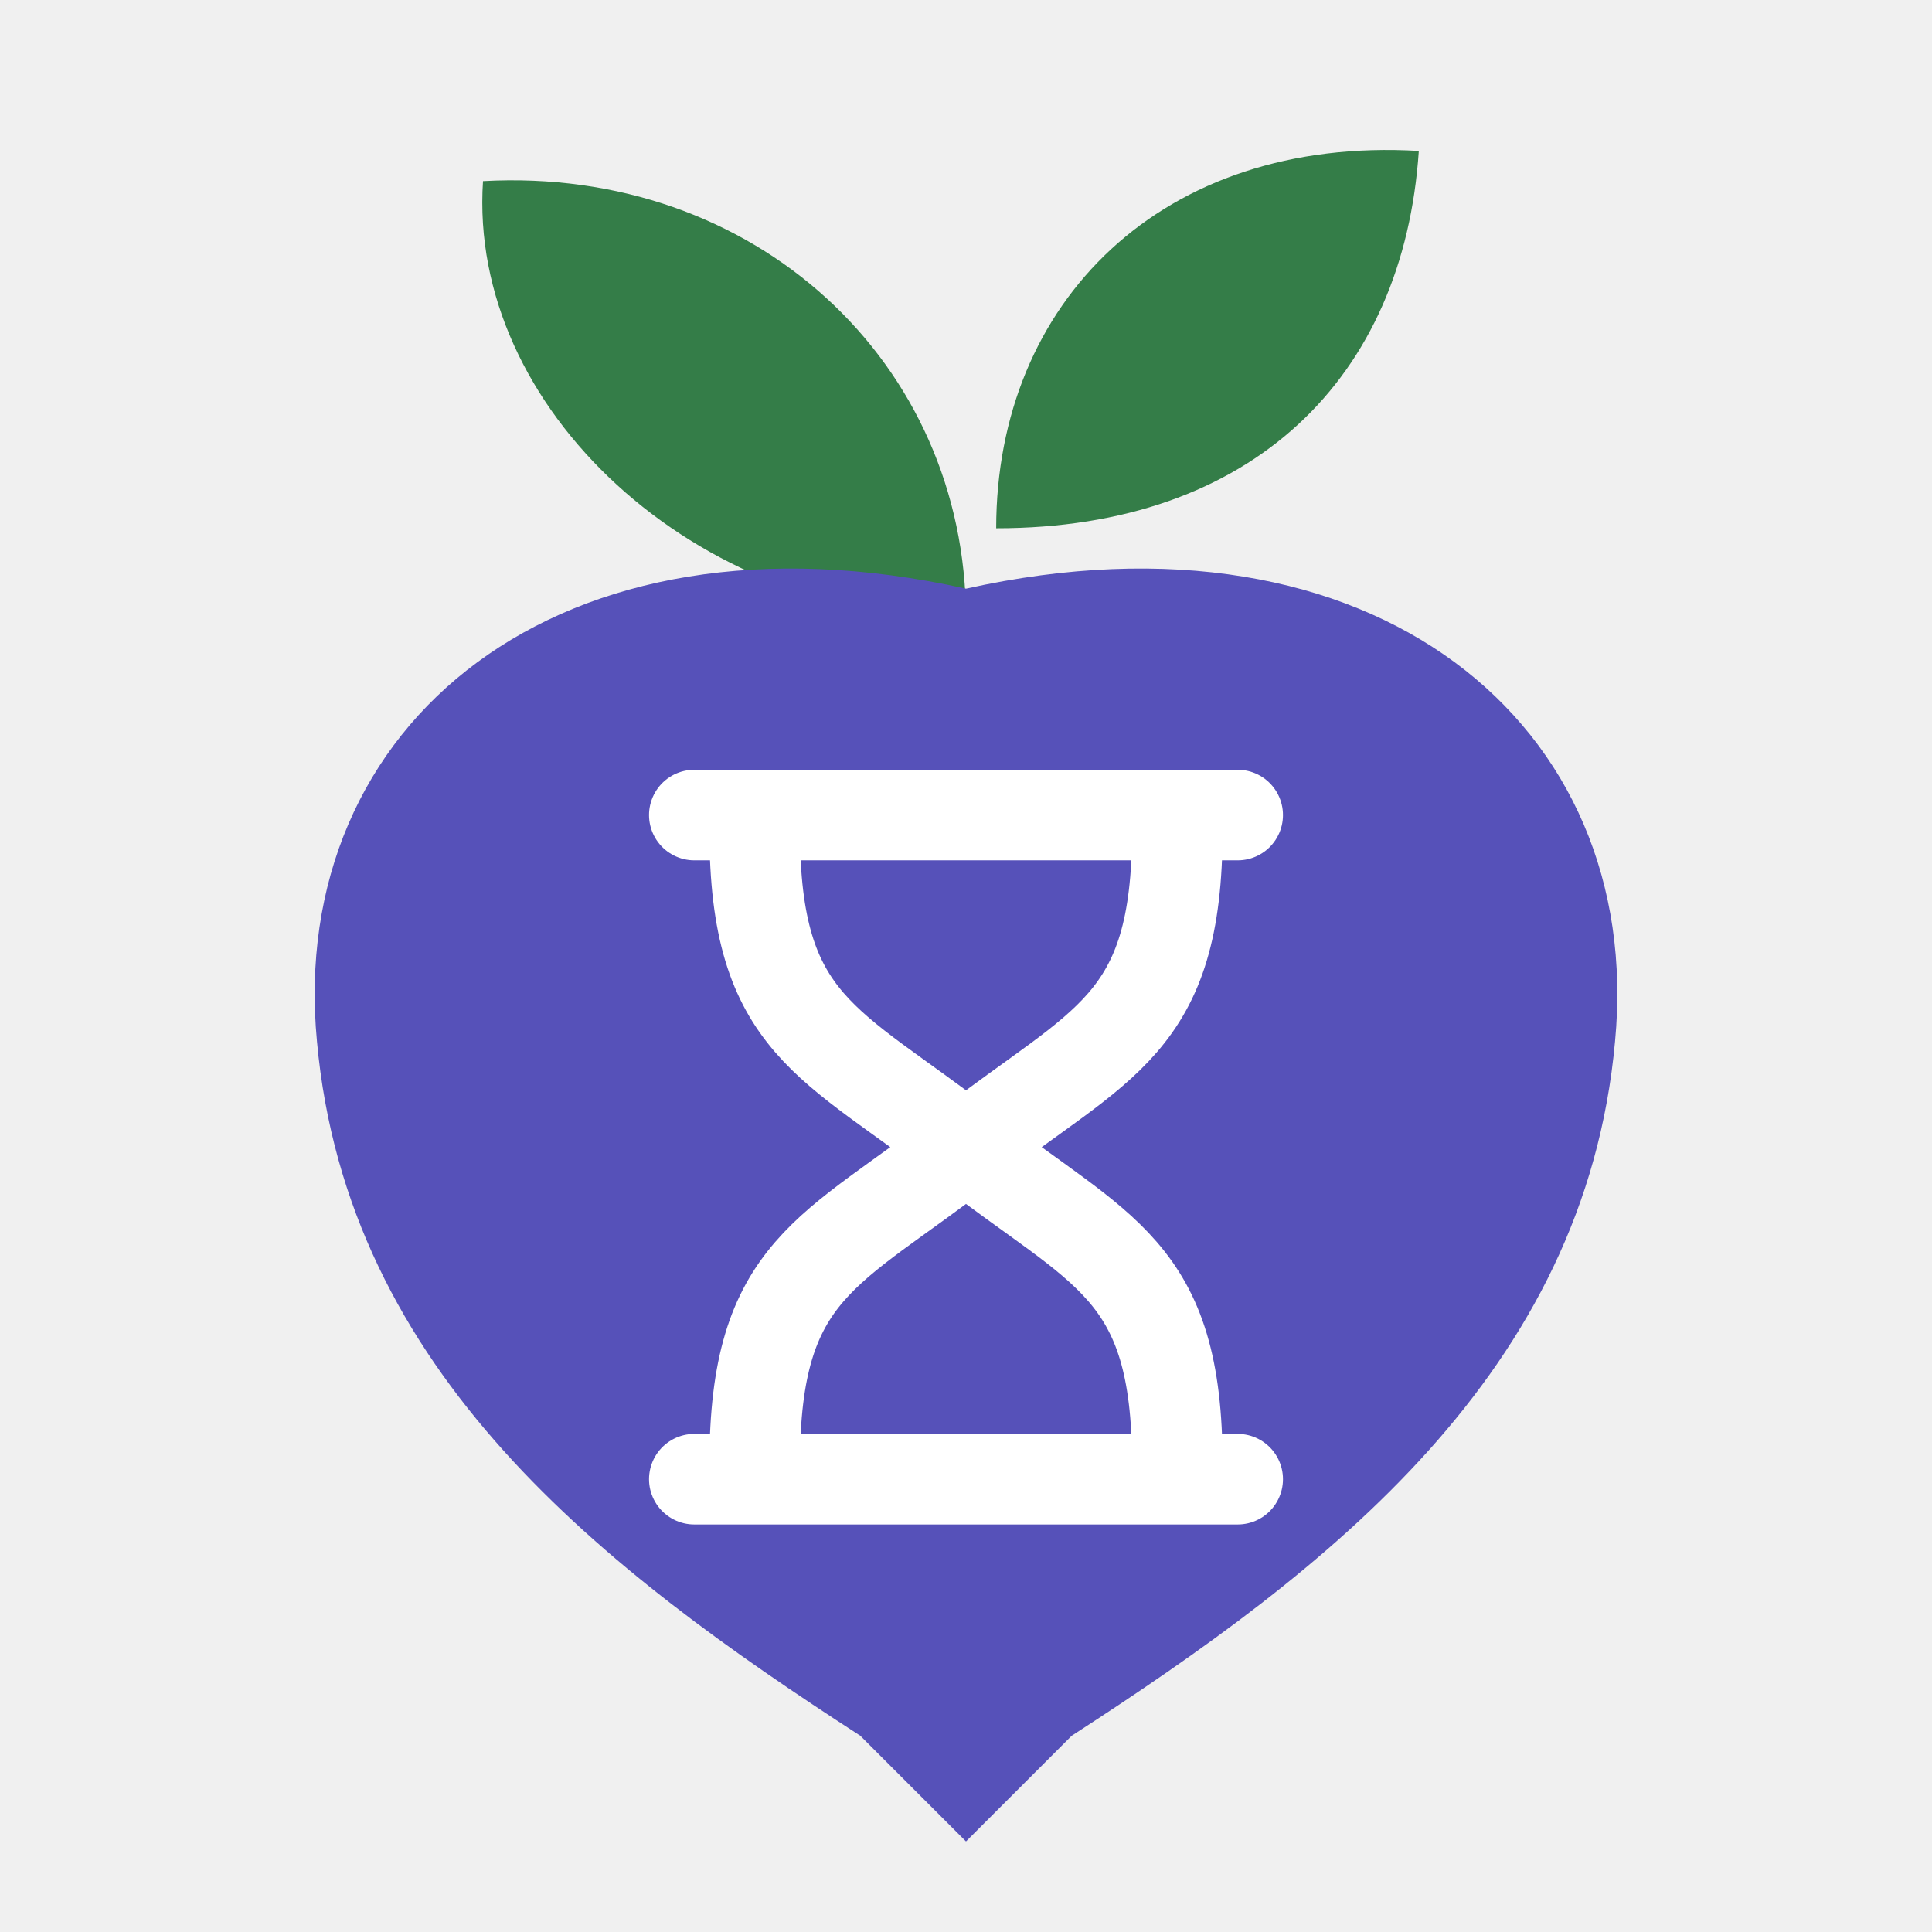
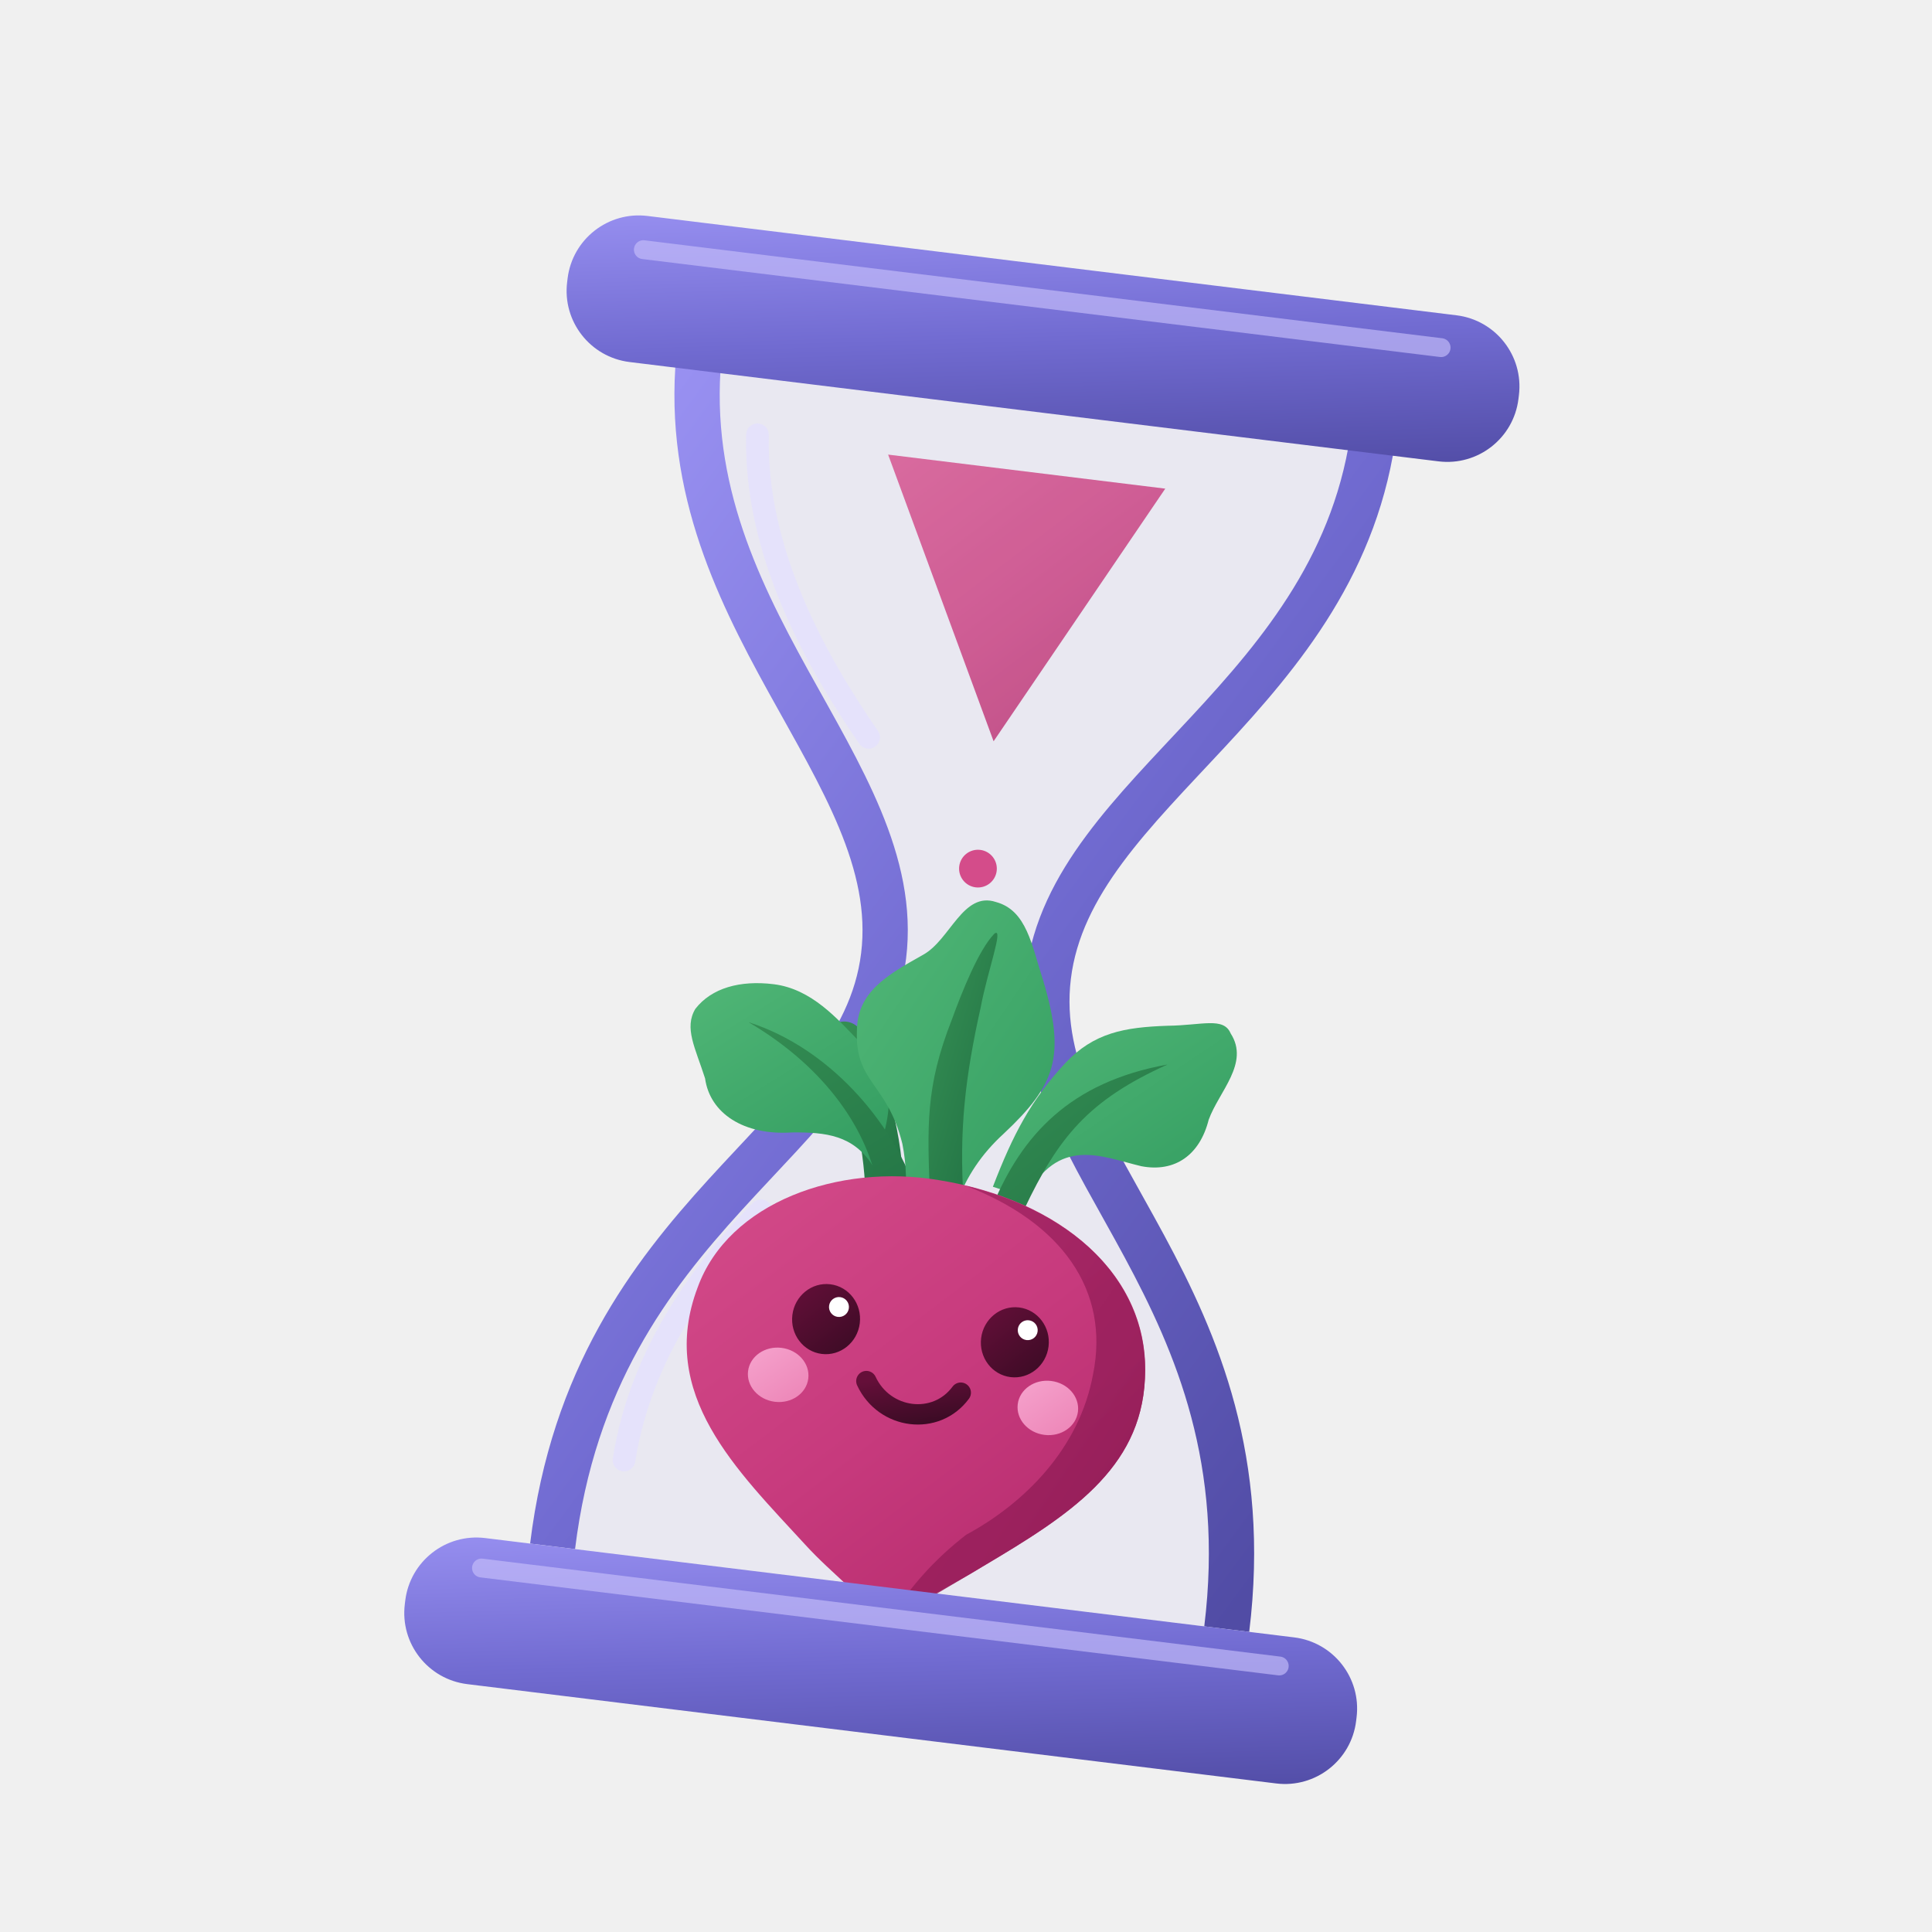
- <svg xmlns="http://www.w3.org/2000/svg" viewBox="0 0 128 128" width="128" height="128" fill="none" role="img" aria-label="Temporal Contract">
-   <path d="M64 41C46 41 31 27 32 12c18-1 32 12 32 29ZM66 35C66 20 77 9 94 10c-1 15-11 25-28 25Z" fill="#347D48" />
-   <path d="M64 39C37 33 19 48 21 69c2 22 19 35 36 46l7 7 7-7c17-11 34-24 36-46 2-21-16-36-43-30Z" fill="#5651B9" />
-   <g color="#FFFFFF" stroke="currentColor" stroke-width="6" stroke-linecap="round" stroke-linejoin="round">
-     <path d="M46 54h36M46 98h36M50 55c0 13 5 14 14 21-9 7-14 8-14 21m28-42c0 13-5 14-14 21 9 7 14 8 14 21" />
+ <svg xmlns="http://www.w3.org/2000/svg" viewBox="0 0 512 512" width="512" height="512" fill="none" role="img" aria-label="Temporal Contract beetroot hourglass">
+   <defs>
+     <linearGradient id="bt-temporal-contract-light-small-beet" x1="0" y1="0" x2="1" y2="1">
+       <stop offset="0" stop-color="#D44C8A" />
+       <stop offset="0.5" stop-color="#C73A7D" />
+       <stop offset="1" stop-color="#B02768" />
+     </linearGradient>
+     <linearGradient id="bt-temporal-contract-light-small-shade" x1="0" y1="0" x2="1" y2="1">
+       <stop offset="0" stop-color="#A62665" />
+       <stop offset="1" stop-color="#8B1952" />
+     </linearGradient>
+     <linearGradient id="bt-temporal-contract-light-small-leaf" x1="0" y1="0" x2="1" y2="1">
+       <stop offset="0" stop-color="#51B777" />
+       <stop offset="1" stop-color="#329C60" />
+     </linearGradient>
+     <linearGradient id="bt-temporal-contract-light-small-stem" x1="0" y1="0" x2="1" y2="1">
+       <stop offset="0" stop-color="#348D53" />
+       <stop offset="1" stop-color="#247646" />
+     </linearGradient>
+     <linearGradient id="bt-temporal-contract-light-small-cheek" x1="0" y1="0" x2="1" y2="1">
+       <stop offset="0" stop-color="#F6A3CD" />
+       <stop offset="1" stop-color="#EC84B6" />
+     </linearGradient>
+     <linearGradient id="bt-temporal-contract-light-small-eye" x1="0" y1="0" x2="1" y2="1">
+       <stop offset="0" stop-color="#650F39" />
+       <stop offset="1" stop-color="#3A0B24" />
+     </linearGradient>
+     <linearGradient id="bt-temporal-contract-light-small-teal" x1="0" y1="0" x2="1" y2="1">
+       <stop offset="0" stop-color="#51BDB8" />
+       <stop offset="1" stop-color="#37ABA8" />
+     </linearGradient>
+     <linearGradient id="bt-temporal-contract-light-small-teal-side" x1="0" y1="0" x2="1" y2="1">
+       <stop offset="0" stop-color="#298F90" />
+       <stop offset="1" stop-color="#1B7378" />
+     </linearGradient>
+     <linearGradient id="bt-temporal-contract-light-small-orange" x1="0" y1="0" x2="1" y2="1">
+       <stop offset="0" stop-color="#FFAF64" />
+       <stop offset="0.5" stop-color="#F77A27" />
+       <stop offset="1" stop-color="#D95517" />
+     </linearGradient>
+     <linearGradient id="bt-temporal-contract-light-small-orange-side" x1="0" y1="0" x2="1" y2="1">
+       <stop offset="0" stop-color="#F58A38" />
+       <stop offset="1" stop-color="#DD611F" />
+     </linearGradient>
+     <linearGradient id="bt-temporal-contract-light-small-indigo" x1="0" y1="0" x2="1" y2="1">
+       <stop offset="0" stop-color="#9890F1" />
+       <stop offset="0.5" stop-color="#716BD1" />
+       <stop offset="1" stop-color="#514CA5" />
+     </linearGradient>
+     <linearGradient id="bt-temporal-contract-light-small-blue" x1="0" y1="0" x2="1" y2="1">
+       <stop offset="0" stop-color="#79ABE9" />
+       <stop offset="0.5" stop-color="#447EC8" />
+       <stop offset="1" stop-color="#295EA5" />
+     </linearGradient>
+     <linearGradient id="bt-temporal-contract-light-small-silver" x1="0" y1="0" x2="1" y2="1">
+       <stop offset="0" stop-color="#E5EAF1" />
+       <stop offset="0.5" stop-color="#B2C0D0" />
+       <stop offset="1" stop-color="#6F849D" />
+     </linearGradient>
+     <linearGradient id="bt-temporal-contract-light-small-card" x1="0" y1="0" x2="1" y2="1">
+       <stop offset="0" stop-color="#F7EDF4" />
+       <stop offset="1" stop-color="#E9DBE5" />
+     </linearGradient>
+     <linearGradient id="bt-temporal-contract-light-small-amber" x1="0" y1="0" x2="1" y2="1">
+       <stop offset="0" stop-color="#F5CD7A" />
+       <stop offset="0.5" stop-color="#D99E3D" />
+       <stop offset="1" stop-color="#B27521" />
+     </linearGradient>
+     <linearGradient id="bt-temporal-contract-light-small-palette" x1="0" y1="0" x2="1" y2="1">
+       <stop offset="0" stop-color="#F5D2E9" />
+       <stop offset="0.5" stop-color="#DE9AC6" />
+       <stop offset="1" stop-color="#B96FA5" />
+     </linearGradient>
+   </defs>
+   <g transform="rotate(7 256 256)">
+     <path d="M166 102c0 72 68 104 68 154s-68 74-68 166h180c0-92-68-116-68-166s68-82 68-154Z" fill="#B9B2F6" fill-opacity=".13" />
+     <path d="M166 101c0 72 68 105 68 155s-68 76-68 166m180-321c0 72-68 105-68 155s68 76 68 166" stroke="url(#bt-temporal-contract-light-small-indigo)" stroke-width="12" fill="none" />
+     <path d="M184 123c3 31 23 58 39 76m-41 198c1-29 15-53 28-70" stroke="#E4E0FF" stroke-width="6" stroke-linecap="round" opacity=".75" />
+     <path d="m219 124 37 72 37-72" fill="url(#bt-temporal-contract-light-small-beet)" opacity=".8" />
+     <circle cx="256" cy="230" r="5" fill="#D44C8A" />
+     <circle cx="256" cy="260" r="4" fill="#C73A7D" />
+     <circle cx="256" cy="287" r="3" fill="#B02768" />
+     <g transform="translate(179 228) scale(.6)">
+       <g>
+         <path d="M105 151C101 126 93 105 79 86" fill="none" stroke="url(#bt-temporal-contract-light-small-stem)" stroke-width="17" stroke-linecap="round" />
+         <path d="M98 139C88 127 76 127 61 129 40 133 24 125 20 110 14 97 8 89 12 80 18 70 30 65 45 65 62 65 75 77 85 85 98 93 108 106 98 139Z" fill="url(#bt-temporal-contract-light-small-leaf)" />
+         <path d="M102 150C95 125 73 99 36 83 73 90 104 119 118 147Z" fill="url(#bt-temporal-contract-light-small-stem)" />
+         <path d="M125 149C125 125 126 105 120 87 110 61 96 63 94 40 92 23 104 14 119 3 130-5 133-27 148-24 162-22 166-7 173 8 187 40 184 53 164 77 146 98 144 119 143 149Z" fill="url(#bt-temporal-contract-light-small-leaf)" transform="translate(-10 41)" />
+         <path d="M125 150C120 119 117 102 125 71 128 58 133 39 139 31 143 27 138 48 137 64 134 95 134 119 140 150Z" fill="url(#bt-temporal-contract-light-small-stem)" />
+         <path d="M152 142C158 118 164 102 177 84 188 69 201 65 220 62 235 60 244 55 248 62 258 74 246 88 243 101 241 117 231 126 216 125 198 123 178 116 167 145Z" fill="url(#bt-temporal-contract-light-small-leaf)" />
+         <path d="M153 150C162 118 180 92 222 79 189 99 178 117 167 150Z" fill="url(#bt-temporal-contract-light-small-stem)" />
+         <path d="M128 142C83 140 37 163 28 202 16 251 55 280 89 309 103 321 117 328 128 341 139 329 153 321 168 309 203 282 232 258 229 218 226 172 182 144 128 142Z" fill="url(#bt-temporal-contract-light-small-beet)" />
+         <path d="M140 143C184 154 209 181 206 219 204 252 183 279 159 296 146 309 137 322 128 341 140 330 154 320 168 309 203 282 232 258 229 218 226 177 191 149 140 143Z" fill="url(#bt-temporal-contract-light-small-shade)" opacity=".85" />
+         <ellipse cx="86" cy="209" rx="15" ry="15.5" fill="url(#bt-temporal-contract-light-small-eye)" />
+         <ellipse cx="170" cy="209" rx="15" ry="15.5" fill="url(#bt-temporal-contract-light-small-eye)" />
+         <circle cx="91" cy="203" r="4.4" fill="#FFF" />
+         <circle cx="175" cy="203" r="4.4" fill="#FFF" />
+         <ellipse cx="68" cy="236" rx="13.4" ry="12" fill="url(#bt-temporal-contract-light-small-cheek)" />
+         <ellipse cx="188" cy="236" rx="13.4" ry="12" fill="url(#bt-temporal-contract-light-small-cheek)" />
+         <path d="M107 234C117 250 140 250 149 234" stroke="url(#bt-temporal-contract-light-small-eye)" stroke-width="9" stroke-linecap="round" />
+       </g>
+     </g>
+     <rect x="129" y="69" width="254" height="39" rx="19" fill="url(#bt-temporal-contract-light-small-indigo)" />
+     <path d="M148 78h213" stroke="#C6BFFA" stroke-width="5" stroke-linecap="round" opacity=".65" />
+     <rect x="129" y="422" width="254" height="39" rx="19" fill="url(#bt-temporal-contract-light-small-indigo)" />
+     <path d="M148 430h213" stroke="#C6BFFA" stroke-width="5" stroke-linecap="round" opacity=".65" />
  </g>
</svg>
